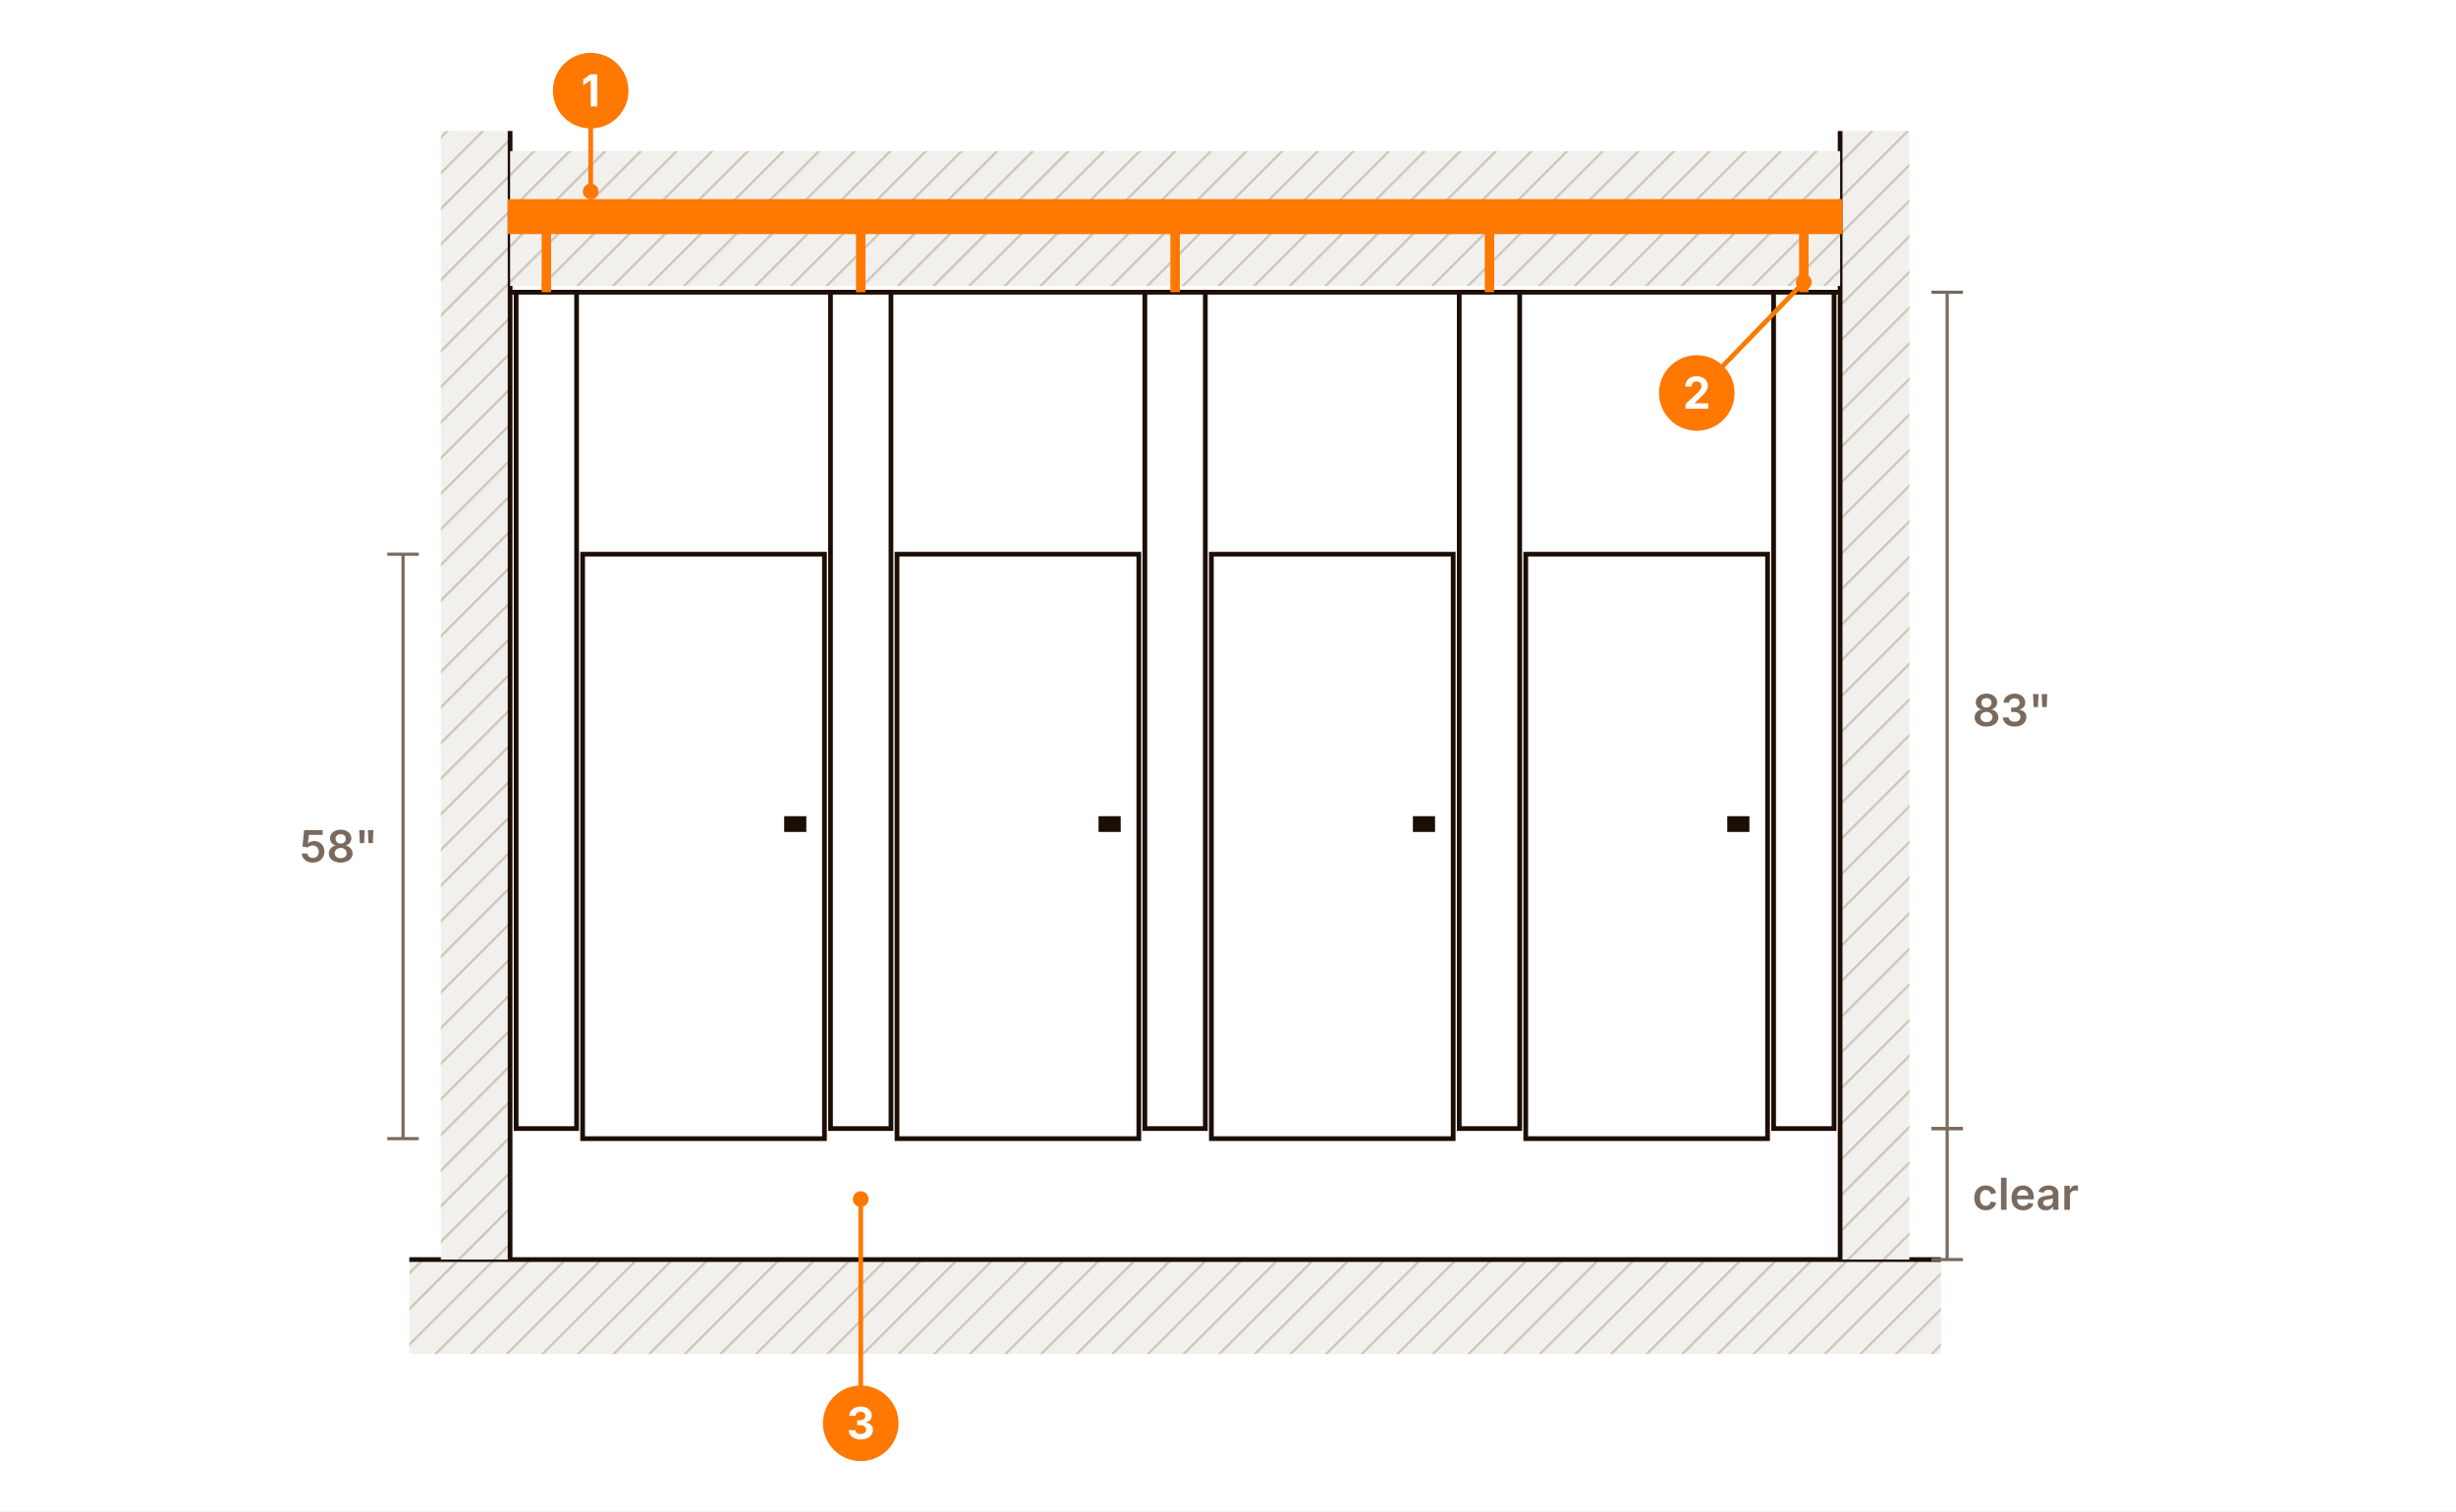
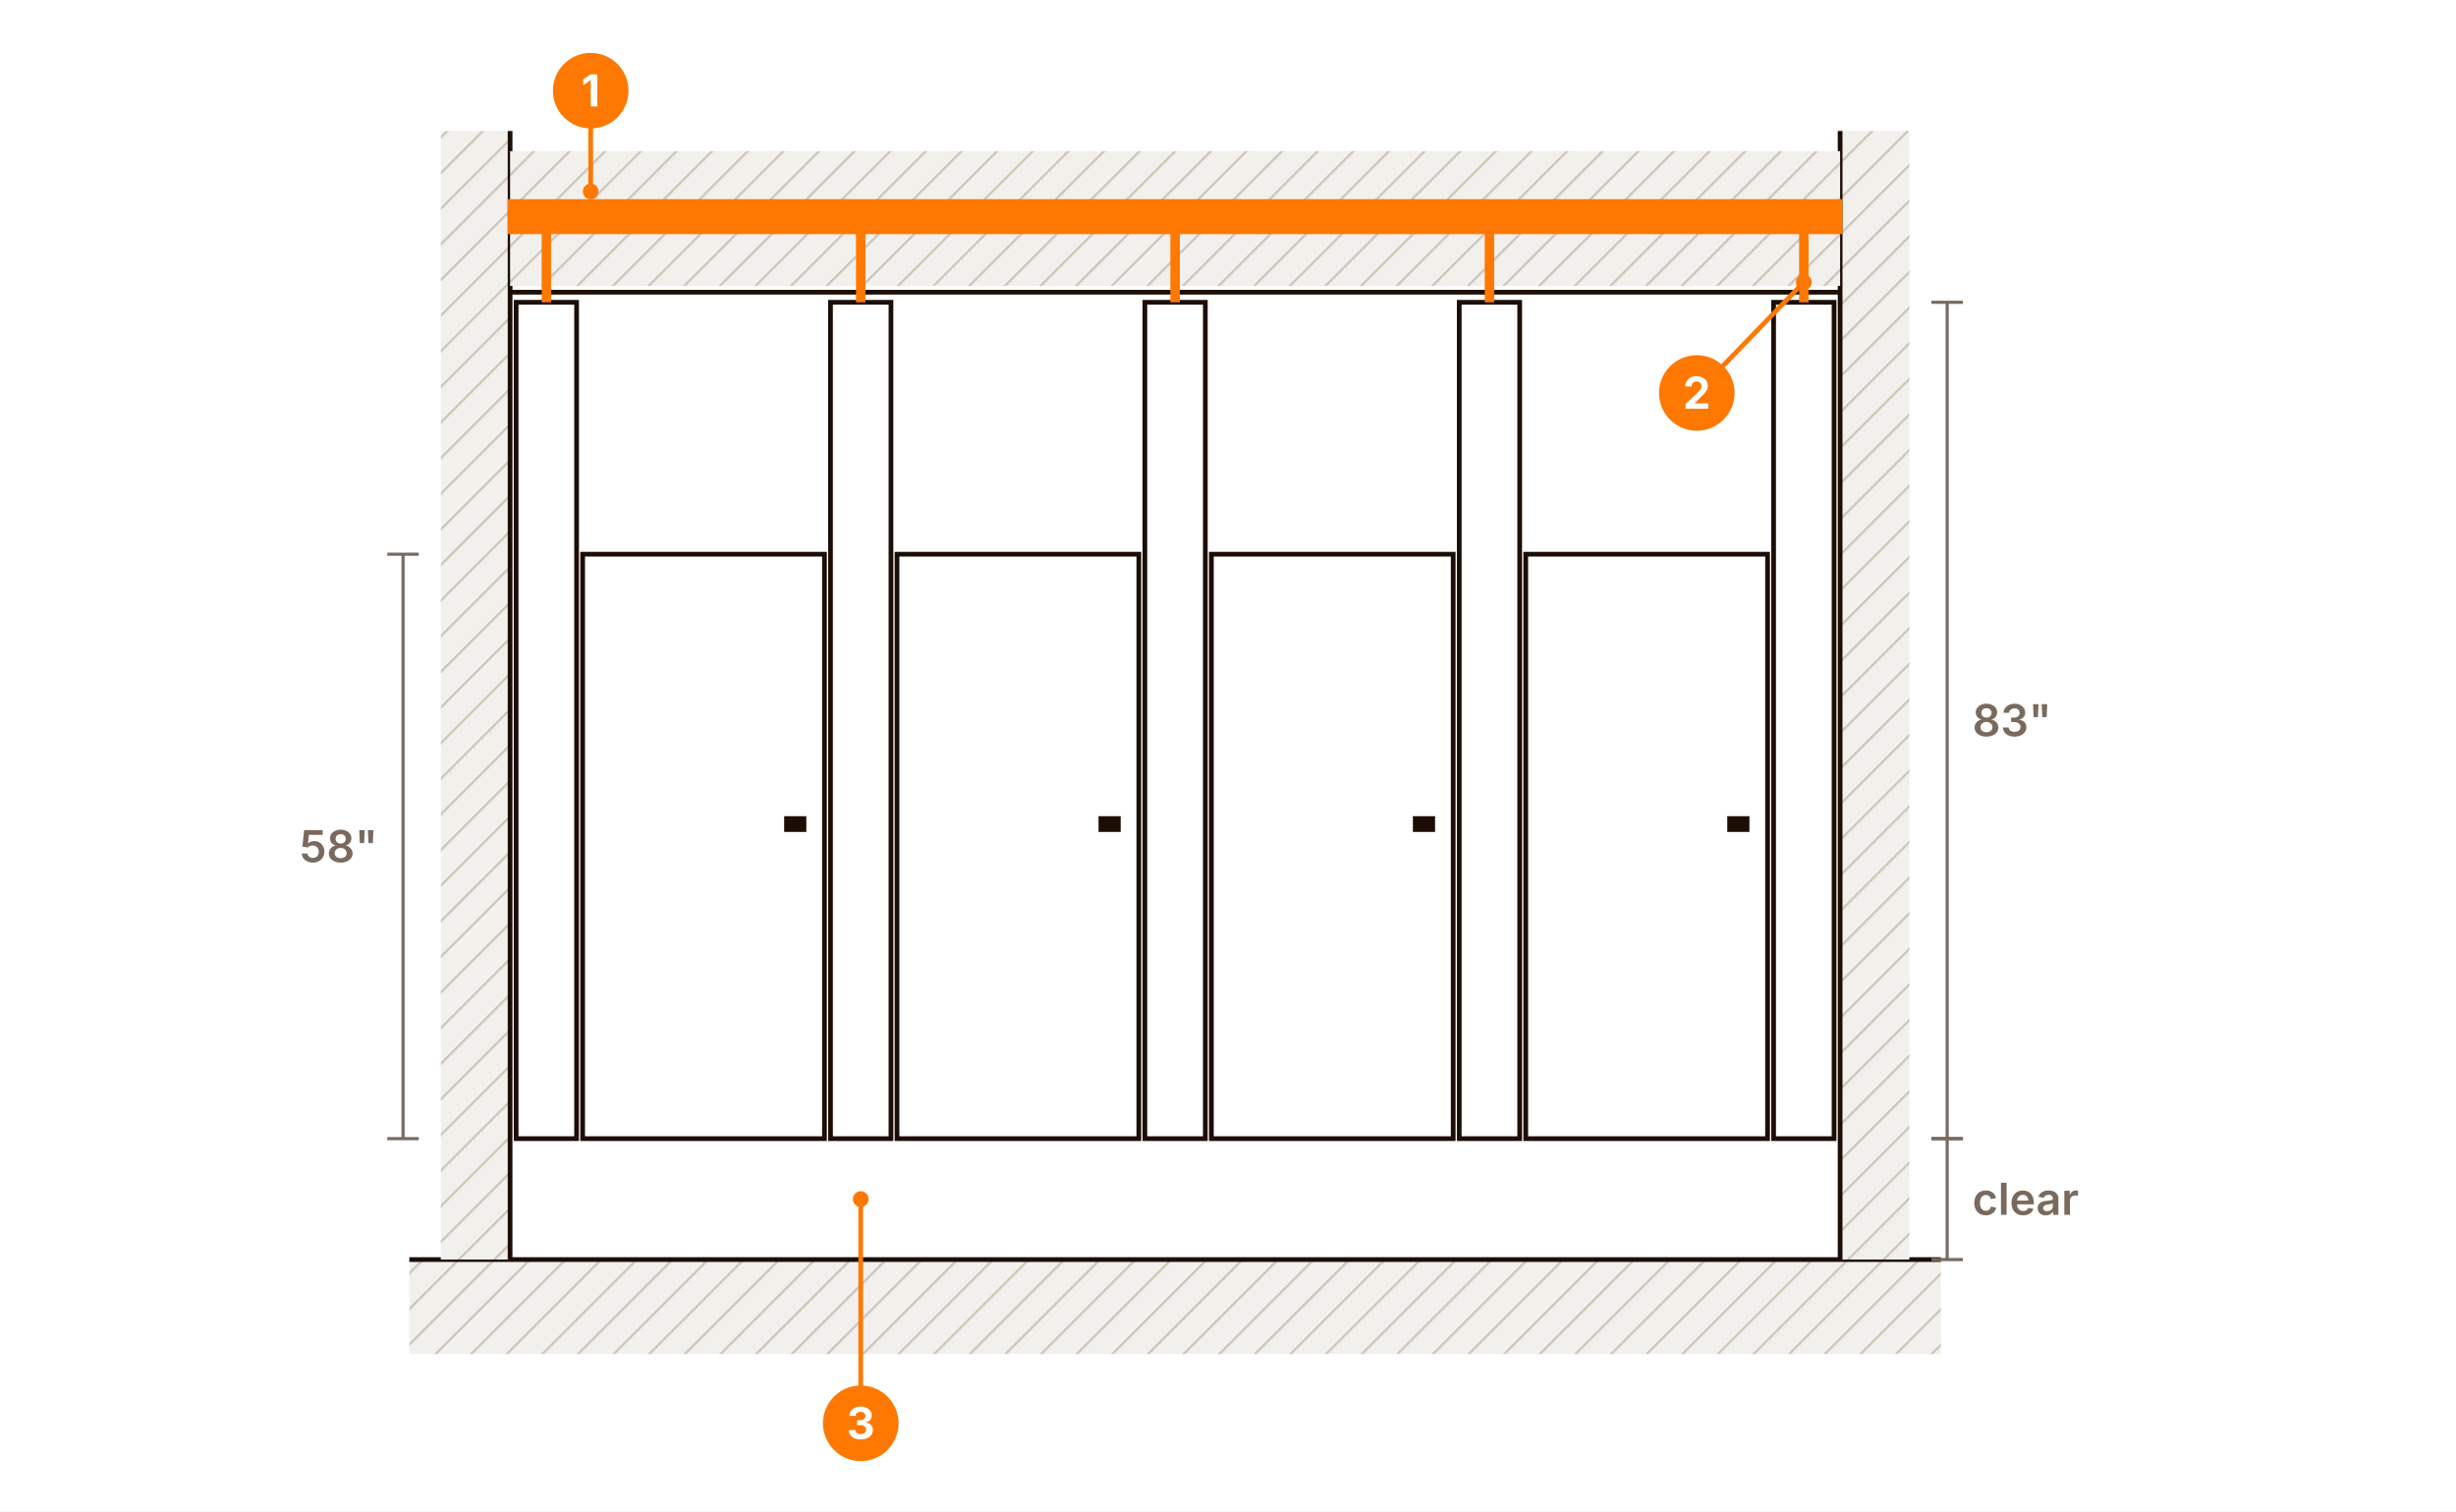
<svg xmlns="http://www.w3.org/2000/svg" viewBox="0 0 780 480" width="780" height="480" role="img" aria-labelledby="t-mounting-ceiling-hung d-mounting-ceiling-hung" font-family="Inter, ui-sans-serif, system-ui, sans-serif">
  <defs>
    <pattern id="hatch-mounting-ceiling-hung" width="8" height="8" patternUnits="userSpaceOnUse" patternTransform="rotate(45)">
      <rect width="8" height="8" fill="#f2f0ec" />
      <line x1="0" y1="0" x2="0" y2="8" stroke="#cfc7bc" stroke-width="1.5" />
    </pattern>
    <marker id="tick-mounting-ceiling-hung" viewBox="0 0 10 10" refX="5" refY="5" markerWidth="8" markerHeight="8" orient="auto">
      <path d="M2 8 L8 2" stroke="#7a6a5e" stroke-width="1.5" />
    </marker>
  </defs>
  <rect width="780" height="480" fill="#ffffff" />
  <g transform="translate(70 0)">
    <rect x="60" y="400" width="486.4" height="30" fill="url(#hatch-mounting-ceiling-hung)" stroke="none" stroke-width="1.5" />
    <line x1="60" y1="400" x2="546.4" y2="400" stroke="#1c0e05" stroke-width="1.5" />
    <rect x="70" y="41.6" width="22" height="358.4" fill="url(#hatch-mounting-ceiling-hung)" stroke="none" stroke-width="1.5" />
    <line x1="92" y1="41.6" x2="92" y2="400" stroke="#1c0e05" stroke-width="1.5" />
    <rect x="514.4" y="41.6" width="22" height="358.4" fill="url(#hatch-mounting-ceiling-hung)" stroke="none" stroke-width="1.5" />
    <line x1="514.4" y1="41.6" x2="514.4" y2="400" stroke="#1c0e05" stroke-width="1.5" />
    <line x1="92" y1="92.8" x2="514.4" y2="92.8" stroke="#1c0e05" stroke-width="1.5" />
    <rect x="92" y="48" width="422.4" height="42.8" fill="url(#hatch-mounting-ceiling-hung)" stroke="none" stroke-width="1.5" />
-     <rect x="93.92" y="92.8" width="19.2" height="265.6" fill="#ffffff" stroke="#1c0e05" stroke-width="1.5" />
-     <rect x="193.76" y="92.8" width="19.2" height="265.6" fill="#ffffff" stroke="#1c0e05" stroke-width="1.5" />
-     <rect x="293.6" y="92.8" width="19.2" height="265.6" fill="#ffffff" stroke="#1c0e05" stroke-width="1.5" />
-     <rect x="393.44" y="92.8" width="19.2" height="265.6" fill="#ffffff" stroke="#1c0e05" stroke-width="1.5" />
-     <rect x="493.28" y="92.8" width="19.2" height="265.6" fill="#ffffff" stroke="#1c0e05" stroke-width="1.5" />
+     <rect x="93.92" y="96" width="19.2" height="265.6" fill="#ffffff" stroke="#1c0e05" stroke-width="1.5" />
+     <rect x="193.76" y="96" width="19.2" height="265.6" fill="#ffffff" stroke="#1c0e05" stroke-width="1.5" />
+     <rect x="293.6" y="96" width="19.2" height="265.6" fill="#ffffff" stroke="#1c0e05" stroke-width="1.5" />
+     <rect x="393.44" y="96" width="19.2" height="265.6" fill="#ffffff" stroke="#1c0e05" stroke-width="1.5" />
+     <rect x="493.28" y="96" width="19.2" height="265.6" fill="#ffffff" stroke="#1c0e05" stroke-width="1.5" />
    <rect x="115.04" y="176" width="76.8" height="185.6" fill="#ffffff" stroke="#1c0e05" stroke-width="1.5" />
    <rect x="179.04" y="259.2" width="7.04" height="5" fill="#1c0e05" stroke="none" stroke-width="1.5" />
    <rect x="214.88" y="176" width="76.8" height="185.6" fill="#ffffff" stroke="#1c0e05" stroke-width="1.5" />
    <rect x="278.88" y="259.2" width="7.04" height="5" fill="#1c0e05" stroke="none" stroke-width="1.5" />
    <rect x="314.72" y="176" width="76.8" height="185.6" fill="#ffffff" stroke="#1c0e05" stroke-width="1.5" />
    <rect x="378.72" y="259.2" width="7.04" height="5" fill="#1c0e05" stroke="none" stroke-width="1.5" />
    <rect x="414.56" y="176" width="76.8" height="185.6" fill="#ffffff" stroke="#1c0e05" stroke-width="1.5" />
    <rect x="478.56" y="259.2" width="7.04" height="5" fill="#1c0e05" stroke="none" stroke-width="1.5" />
    <rect x="92" y="64" width="422.4" height="9.6" fill="#fe7802" stroke="#fe7802" stroke-width="1.5" />
-     <line x1="103.52" y1="73.6" x2="103.52" y2="92.8" stroke="#fe7802" stroke-width="3" />
-     <line x1="203.36" y1="73.6" x2="203.36" y2="92.8" stroke="#fe7802" stroke-width="3" />
-     <line x1="303.2" y1="73.6" x2="303.2" y2="92.8" stroke="#fe7802" stroke-width="3" />
-     <line x1="403.04" y1="73.6" x2="403.04" y2="92.8" stroke="#fe7802" stroke-width="3" />
-     <line x1="502.88" y1="73.6" x2="502.88" y2="92.8" stroke="#fe7802" stroke-width="3" />
-     <line x1="548.4" y1="92.8" x2="548.4" y2="358.4" stroke="#7a6a5e" stroke-width="1" />
-     <line x1="543.4" y1="92.8" x2="553.4" y2="92.8" stroke="#7a6a5e" stroke-width="1" />
-     <line x1="543.4" y1="358.4" x2="553.4" y2="358.4" stroke="#7a6a5e" stroke-width="1" />
-     <text x="556.4" y="230.6" font-size="14" font-weight="600" fill="#7a6a5e" text-anchor="start">83"</text>
-     <line x1="548.4" y1="358.4" x2="548.4" y2="400" stroke="#7a6a5e" stroke-width="1" />
-     <line x1="543.4" y1="358.4" x2="553.4" y2="358.4" stroke="#7a6a5e" stroke-width="1" />
+     <line x1="103.52" y1="73.6" x2="103.52" y2="96" stroke="#fe7802" stroke-width="3" />
+     <line x1="203.36" y1="73.6" x2="203.36" y2="96" stroke="#fe7802" stroke-width="3" />
+     <line x1="303.2" y1="73.6" x2="303.2" y2="96" stroke="#fe7802" stroke-width="3" />
+     <line x1="403.04" y1="73.6" x2="403.04" y2="96" stroke="#fe7802" stroke-width="3" />
+     <line x1="502.88" y1="73.6" x2="502.88" y2="96" stroke="#fe7802" stroke-width="3" />
+     <line x1="548.4" y1="96" x2="548.4" y2="361.6" stroke="#7a6a5e" stroke-width="1" />
+     <line x1="543.4" y1="96" x2="553.4" y2="96" stroke="#7a6a5e" stroke-width="1" />
+     <line x1="543.4" y1="361.6" x2="553.4" y2="361.6" stroke="#7a6a5e" stroke-width="1" />
+     <text x="556.4" y="233.8" font-size="14" font-weight="600" fill="#7a6a5e" text-anchor="start">83"</text>
+     <line x1="548.4" y1="361.6" x2="548.4" y2="400" stroke="#7a6a5e" stroke-width="1" />
+     <line x1="543.4" y1="361.6" x2="553.4" y2="361.6" stroke="#7a6a5e" stroke-width="1" />
    <line x1="543.4" y1="400" x2="553.4" y2="400" stroke="#7a6a5e" stroke-width="1" />
-     <text x="556.4" y="384.2" font-size="14" font-weight="600" fill="#7a6a5e" text-anchor="start">clear</text>
+     <text x="556.4" y="385.8" font-size="14" font-weight="600" fill="#7a6a5e" text-anchor="start">clear</text>
    <line x1="58" y1="176" x2="58" y2="361.6" stroke="#7a6a5e" stroke-width="1" />
    <line x1="53" y1="176" x2="63" y2="176" stroke="#7a6a5e" stroke-width="1" />
    <line x1="53" y1="361.6" x2="63" y2="361.6" stroke="#7a6a5e" stroke-width="1" />
    <text x="50" y="273.8" font-size="14" font-weight="600" fill="#7a6a5e" text-anchor="end">58"</text>
    <line x1="117.6" y1="28.8" x2="117.6" y2="60.8" stroke="#fe7802" stroke-width="1.5" />
    <circle cx="117.6" cy="60.8" r="2.5" fill="#fe7802" />
    <circle cx="117.6" cy="28.8" r="12" fill="#fe7802" />
    <text x="117.6" y="33.8" font-size="14" font-weight="700" fill="#fff" text-anchor="middle">1</text>
    <line x1="468.88" y1="124.8" x2="502.88" y2="89.6" stroke="#fe7802" stroke-width="1.5" />
    <circle cx="502.88" cy="89.6" r="2.5" fill="#fe7802" />
    <circle cx="468.88" cy="124.8" r="12" fill="#fe7802" />
    <text x="468.88" y="129.8" font-size="14" font-weight="700" fill="#fff" text-anchor="middle">2</text>
    <line x1="203.36" y1="452" x2="203.36" y2="380.8" stroke="#fe7802" stroke-width="1.5" />
    <circle cx="203.36" cy="380.8" r="2.5" fill="#fe7802" />
    <circle cx="203.36" cy="452" r="12" fill="#fe7802" />
    <text x="203.36" y="457" font-size="14" font-weight="700" fill="#fff" text-anchor="middle">3</text>
  </g>
</svg>
